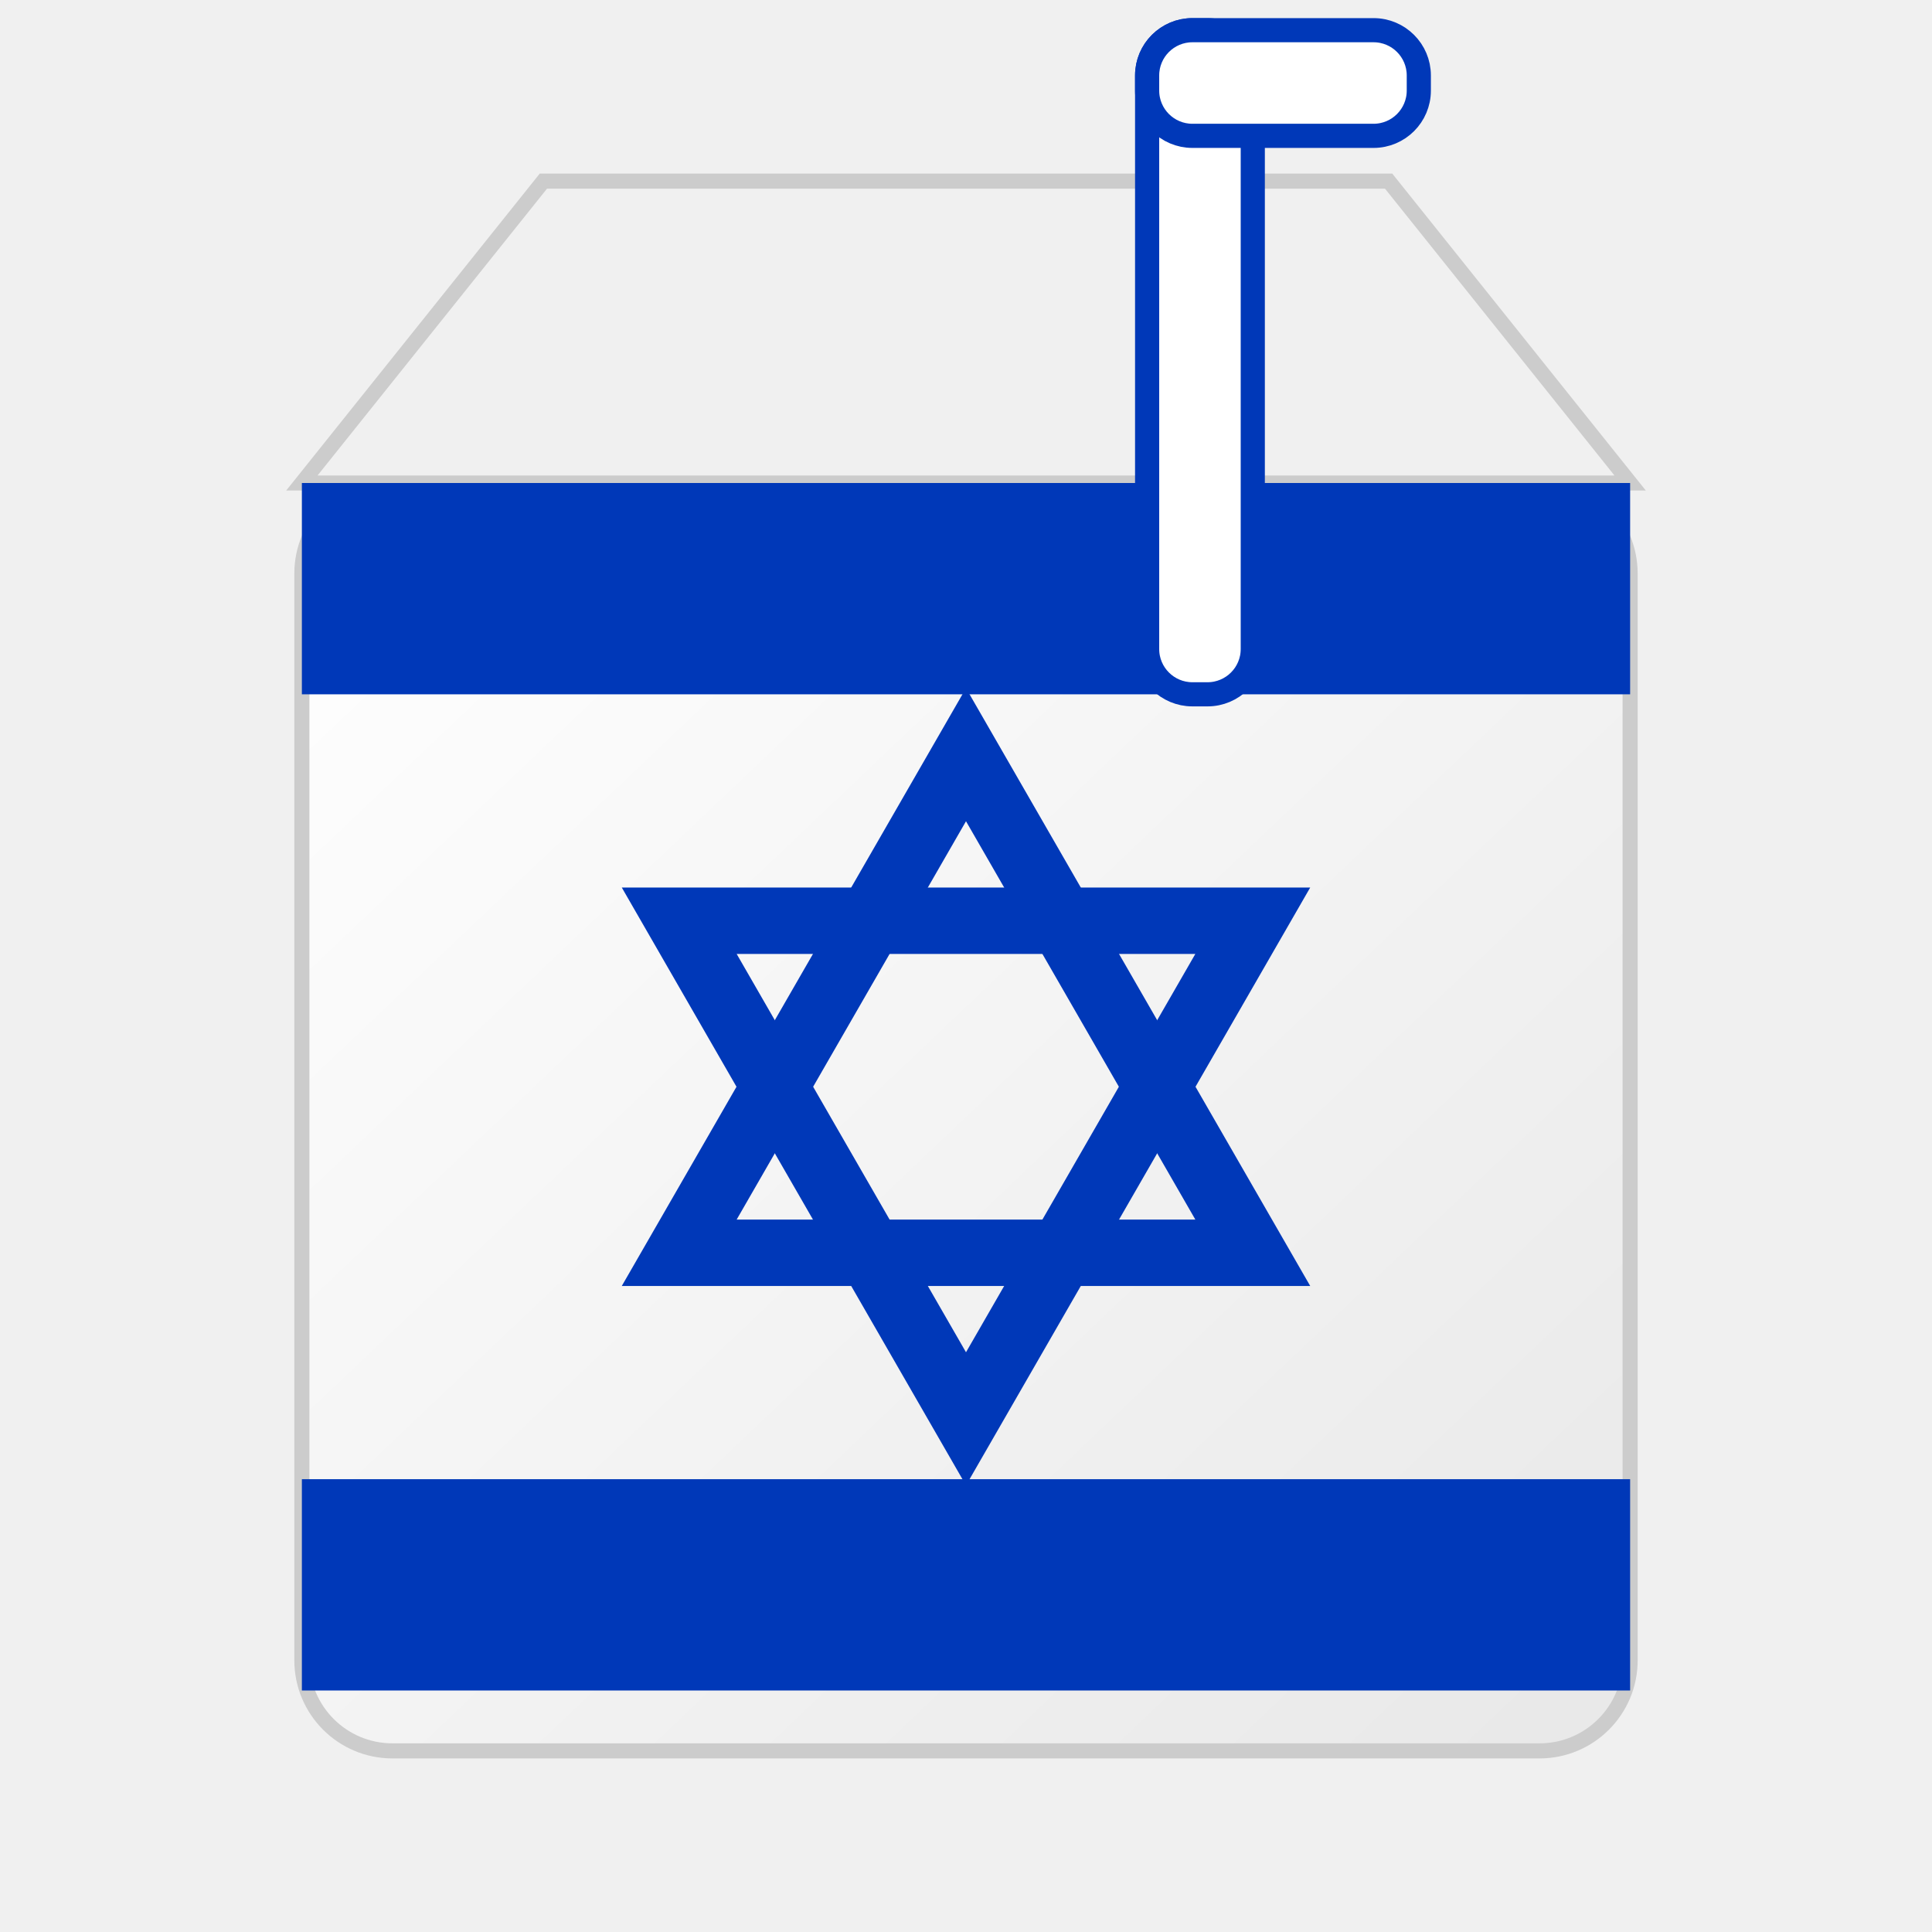
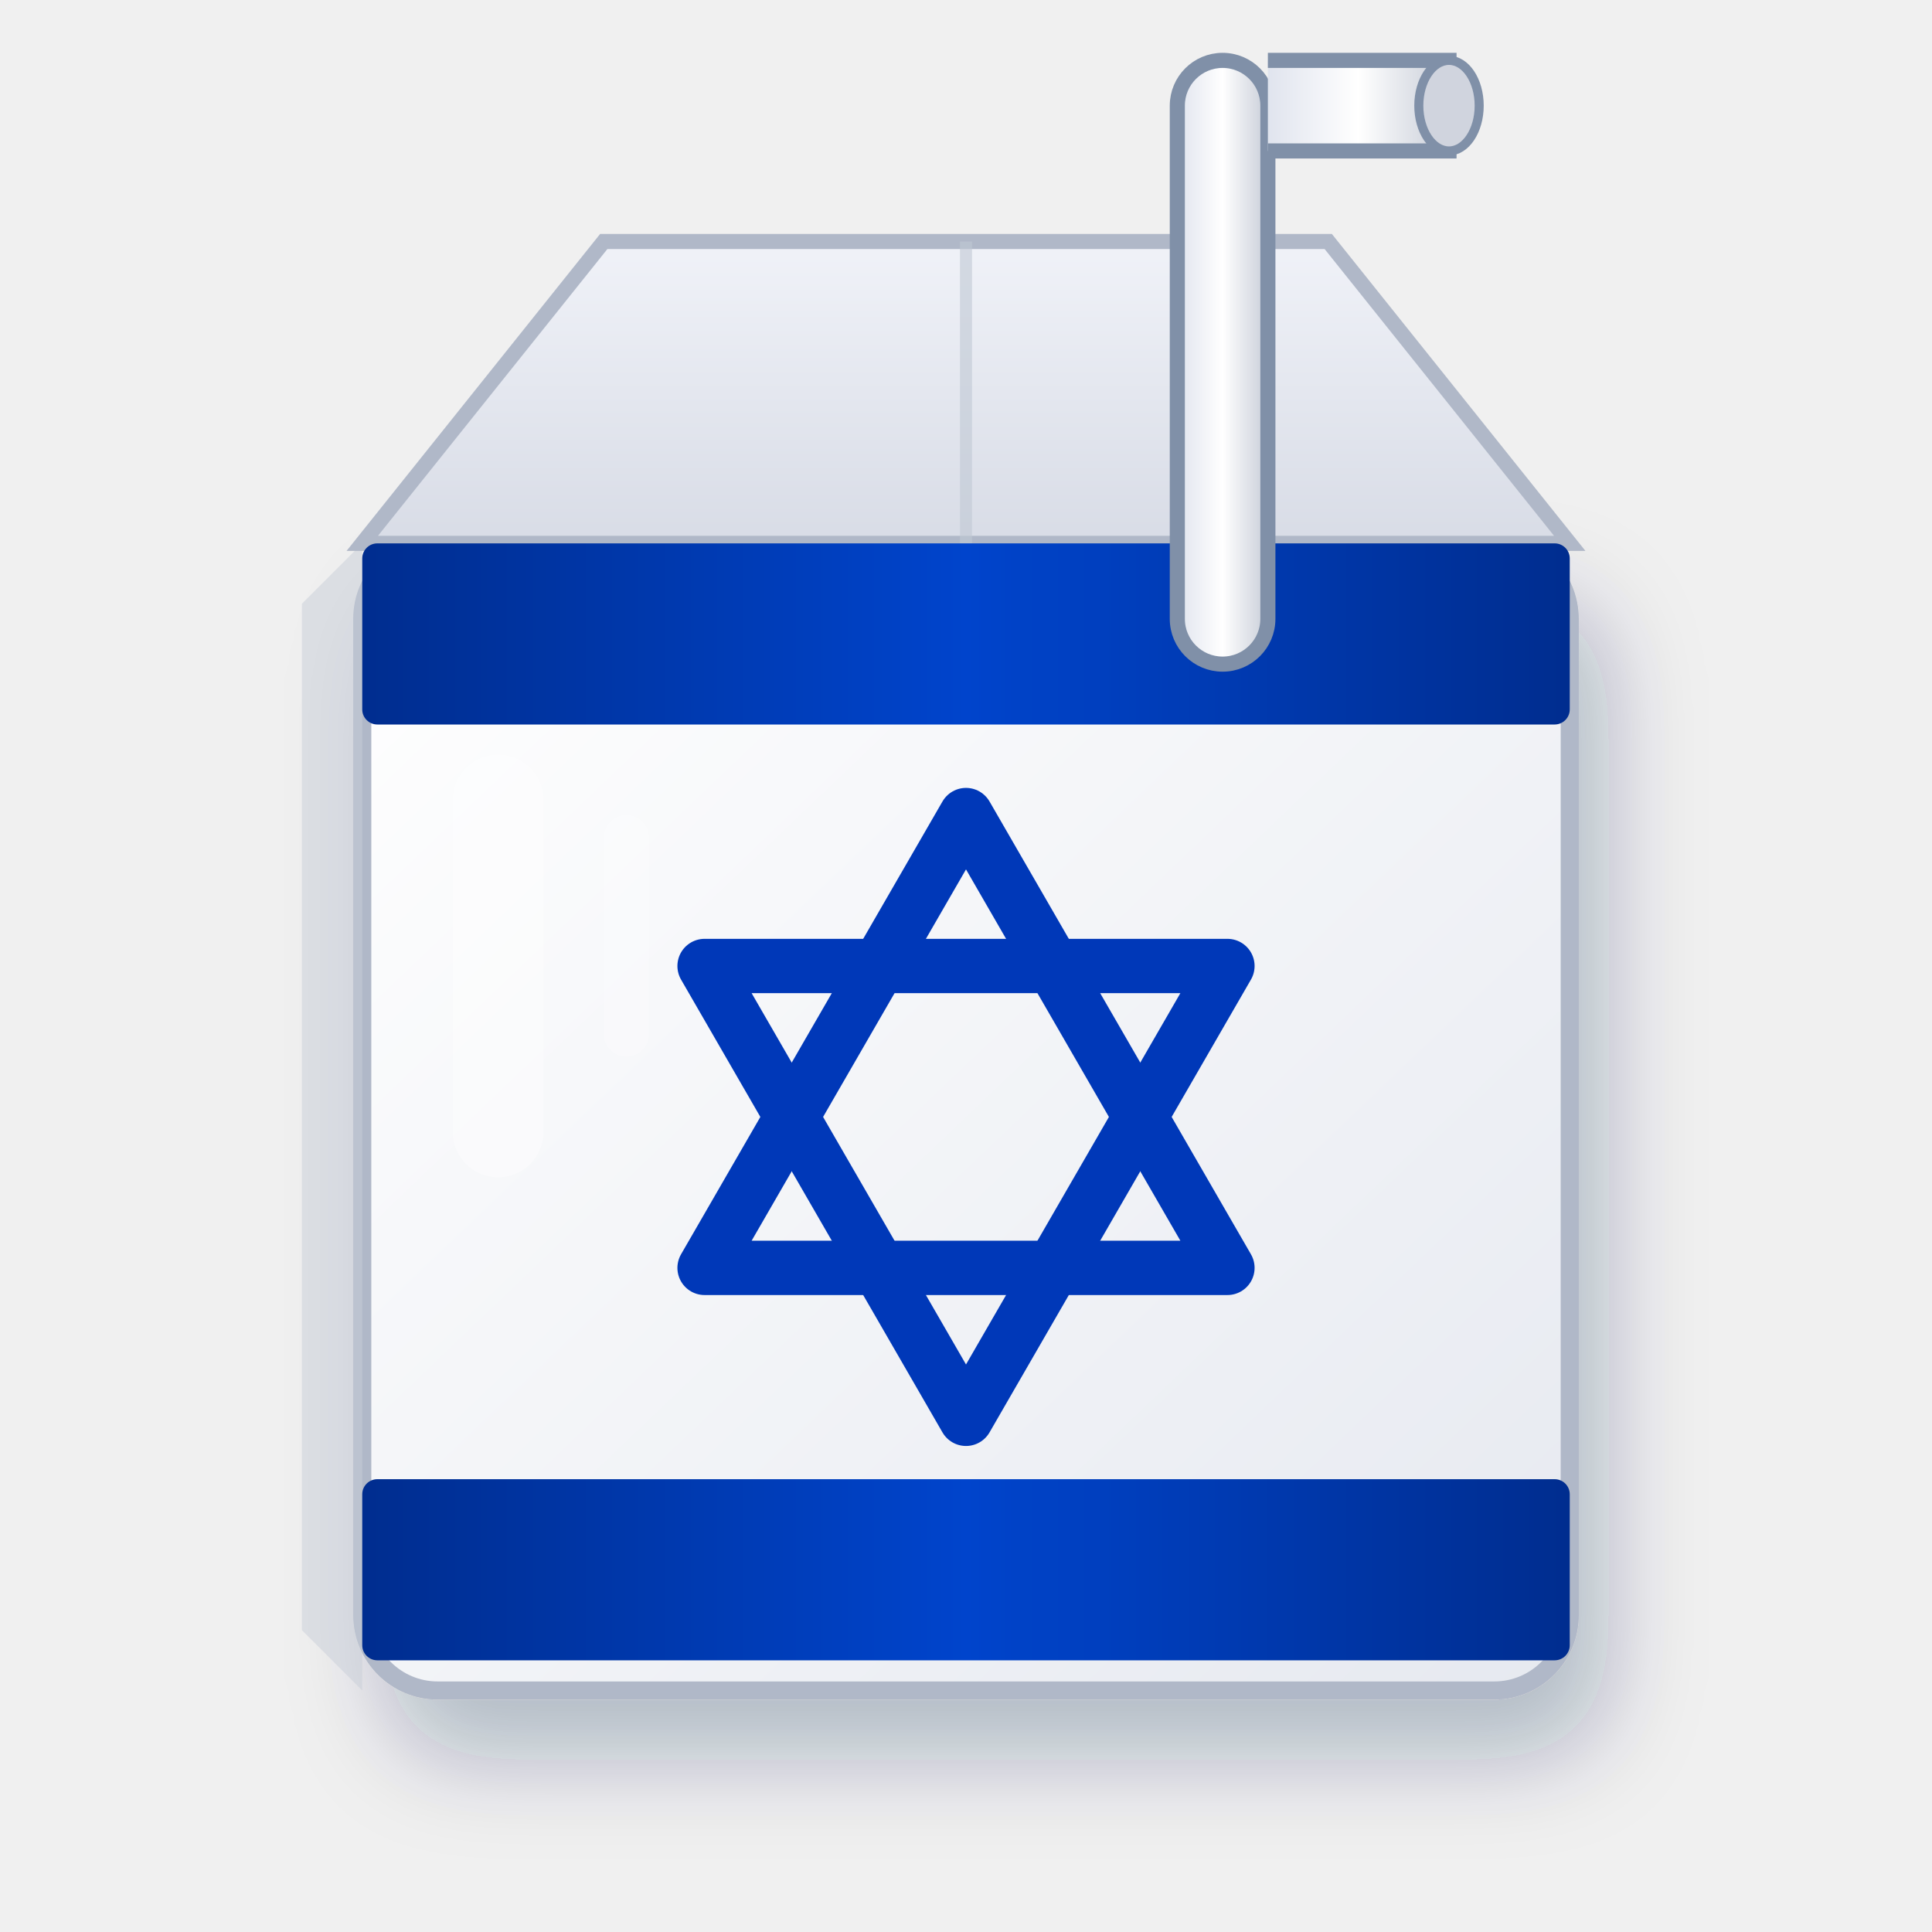
<svg xmlns="http://www.w3.org/2000/svg" viewBox="0 0 64 64">
  <defs>
-     <linearGradient id="box" x1="0%" y1="0%" x2="100%" y2="100%">
+     <linearGradient id="boxFace" x1="0%" y1="0%" x2="100%" y2="100%">
      <stop offset="0%" stop-color="#ffffff" />
-       <stop offset="100%" stop-color="#e8e8e8" />
+       <stop offset="100%" stop-color="#e6e9f0" />
    </linearGradient>
+     <linearGradient id="boxTop" x1="0%" y1="100%" x2="0%" y2="0%">
+       <stop offset="0%" stop-color="#d8dce6" />
+       <stop offset="100%" stop-color="#f0f2f8" />
+     </linearGradient>
+     <linearGradient id="stripeGrad" x1="0%" y1="0%" x2="100%" y2="0%">
+       <stop offset="0%" stop-color="#002d8f" />
+       <stop offset="50%" stop-color="#0044cc" />
+       <stop offset="100%" stop-color="#002d8f" />
+     </linearGradient>
+     <linearGradient id="strawGrad" x1="0%" y1="0%" x2="100%" y2="0%">
+       <stop offset="0%" stop-color="#e0e4ee" />
+       <stop offset="50%" stop-color="#ffffff" />
+       <stop offset="100%" stop-color="#c8cdd8" />
+     </linearGradient>
+     <filter id="shadow" x="-10%" y="-10%" width="130%" height="130%">
+       <feDropShadow dx="1" dy="2" stdDeviation="1.5" flood-color="#001a4d" flood-opacity="0.25" />
+     </filter>
  </defs>
-   <rect x="10" y="16" width="44" height="42" rx="3" fill="url(#box)" stroke="#ccc" stroke-width="0.5" />
-   <polygon points="10,16 18,6 46,6 54,16" fill="#f0f0f0" stroke="#ccc" stroke-width="0.5" />
-   <rect x="10" y="16" width="44" height="7" fill="#0038b8" />
-   <rect x="10" y="49" width="44" height="7" fill="#0038b8" />
-   <g transform="translate(32,36)" fill="none" stroke="#0038b8" stroke-width="2.2">
-     <polygon points="0,-11 9.5,5.5 -9.5,5.5" />
-     <polygon points="0,11 9.5,-5.5 -9.5,-5.5" />
+   <rect x="12" y="18" width="40" height="38" rx="2.5" fill="url(#boxFace)" stroke="#b0b8c8" stroke-width="0.6" filter="url(#shadow)" />
+   <path d="M12,18 L12,56 L10,54 L10,20 Z" fill="#c8cdd8" opacity="0.5" />
+   <polygon points="12,18 20,8 44,8 52,18" fill="url(#boxTop)" stroke="#b0b8c8" stroke-width="0.5" />
+   <line x1="32" y1="8" x2="32" y2="18" stroke="#c0c8d4" stroke-width="0.4" opacity="0.6" />
+   <rect x="12" y="18" width="40" height="6" rx="0.5" fill="url(#stripeGrad)" />
+   <rect x="12" y="49" width="40" height="6" rx="0.5" fill="url(#stripeGrad)" />
+   <g transform="translate(32,37)">
+     <polygon points="0,-10 8.66,5 -8.66,5" fill="none" stroke="#0038b8" stroke-width="1.8" stroke-linejoin="round" />
+     <polygon points="0,10 8.66,-5 -8.66,-5" fill="none" stroke="#0038b8" stroke-width="1.8" stroke-linejoin="round" />
  </g>
-   <rect x="38" y="1" width="3.5" height="22" rx="1.5" fill="#fff" stroke="#0038b8" stroke-width="0.8" />
-   <rect x="38" y="1" width="9" height="3.5" rx="1.5" fill="#fff" stroke="#0038b8" stroke-width="0.8" />
+   <rect x="39" y="2" width="3" height="20" rx="1.5" fill="url(#strawGrad)" stroke="#8090a8" stroke-width="0.5" />
+   <path d="M42,5 L48,5 L48,2 L42,2" fill="url(#strawGrad)" stroke="#8090a8" stroke-width="0.5" rx="1" />
+   <ellipse cx="48" cy="3.5" rx="1" ry="1.5" fill="#d0d4de" stroke="#8090a8" stroke-width="0.3" />
+   <rect x="15" y="25" width="3" height="14" rx="1.5" fill="#fff" opacity="0.35" />
+   <rect x="20" y="27" width="1.5" height="8" rx="0.75" fill="#fff" opacity="0.2" />
</svg>
